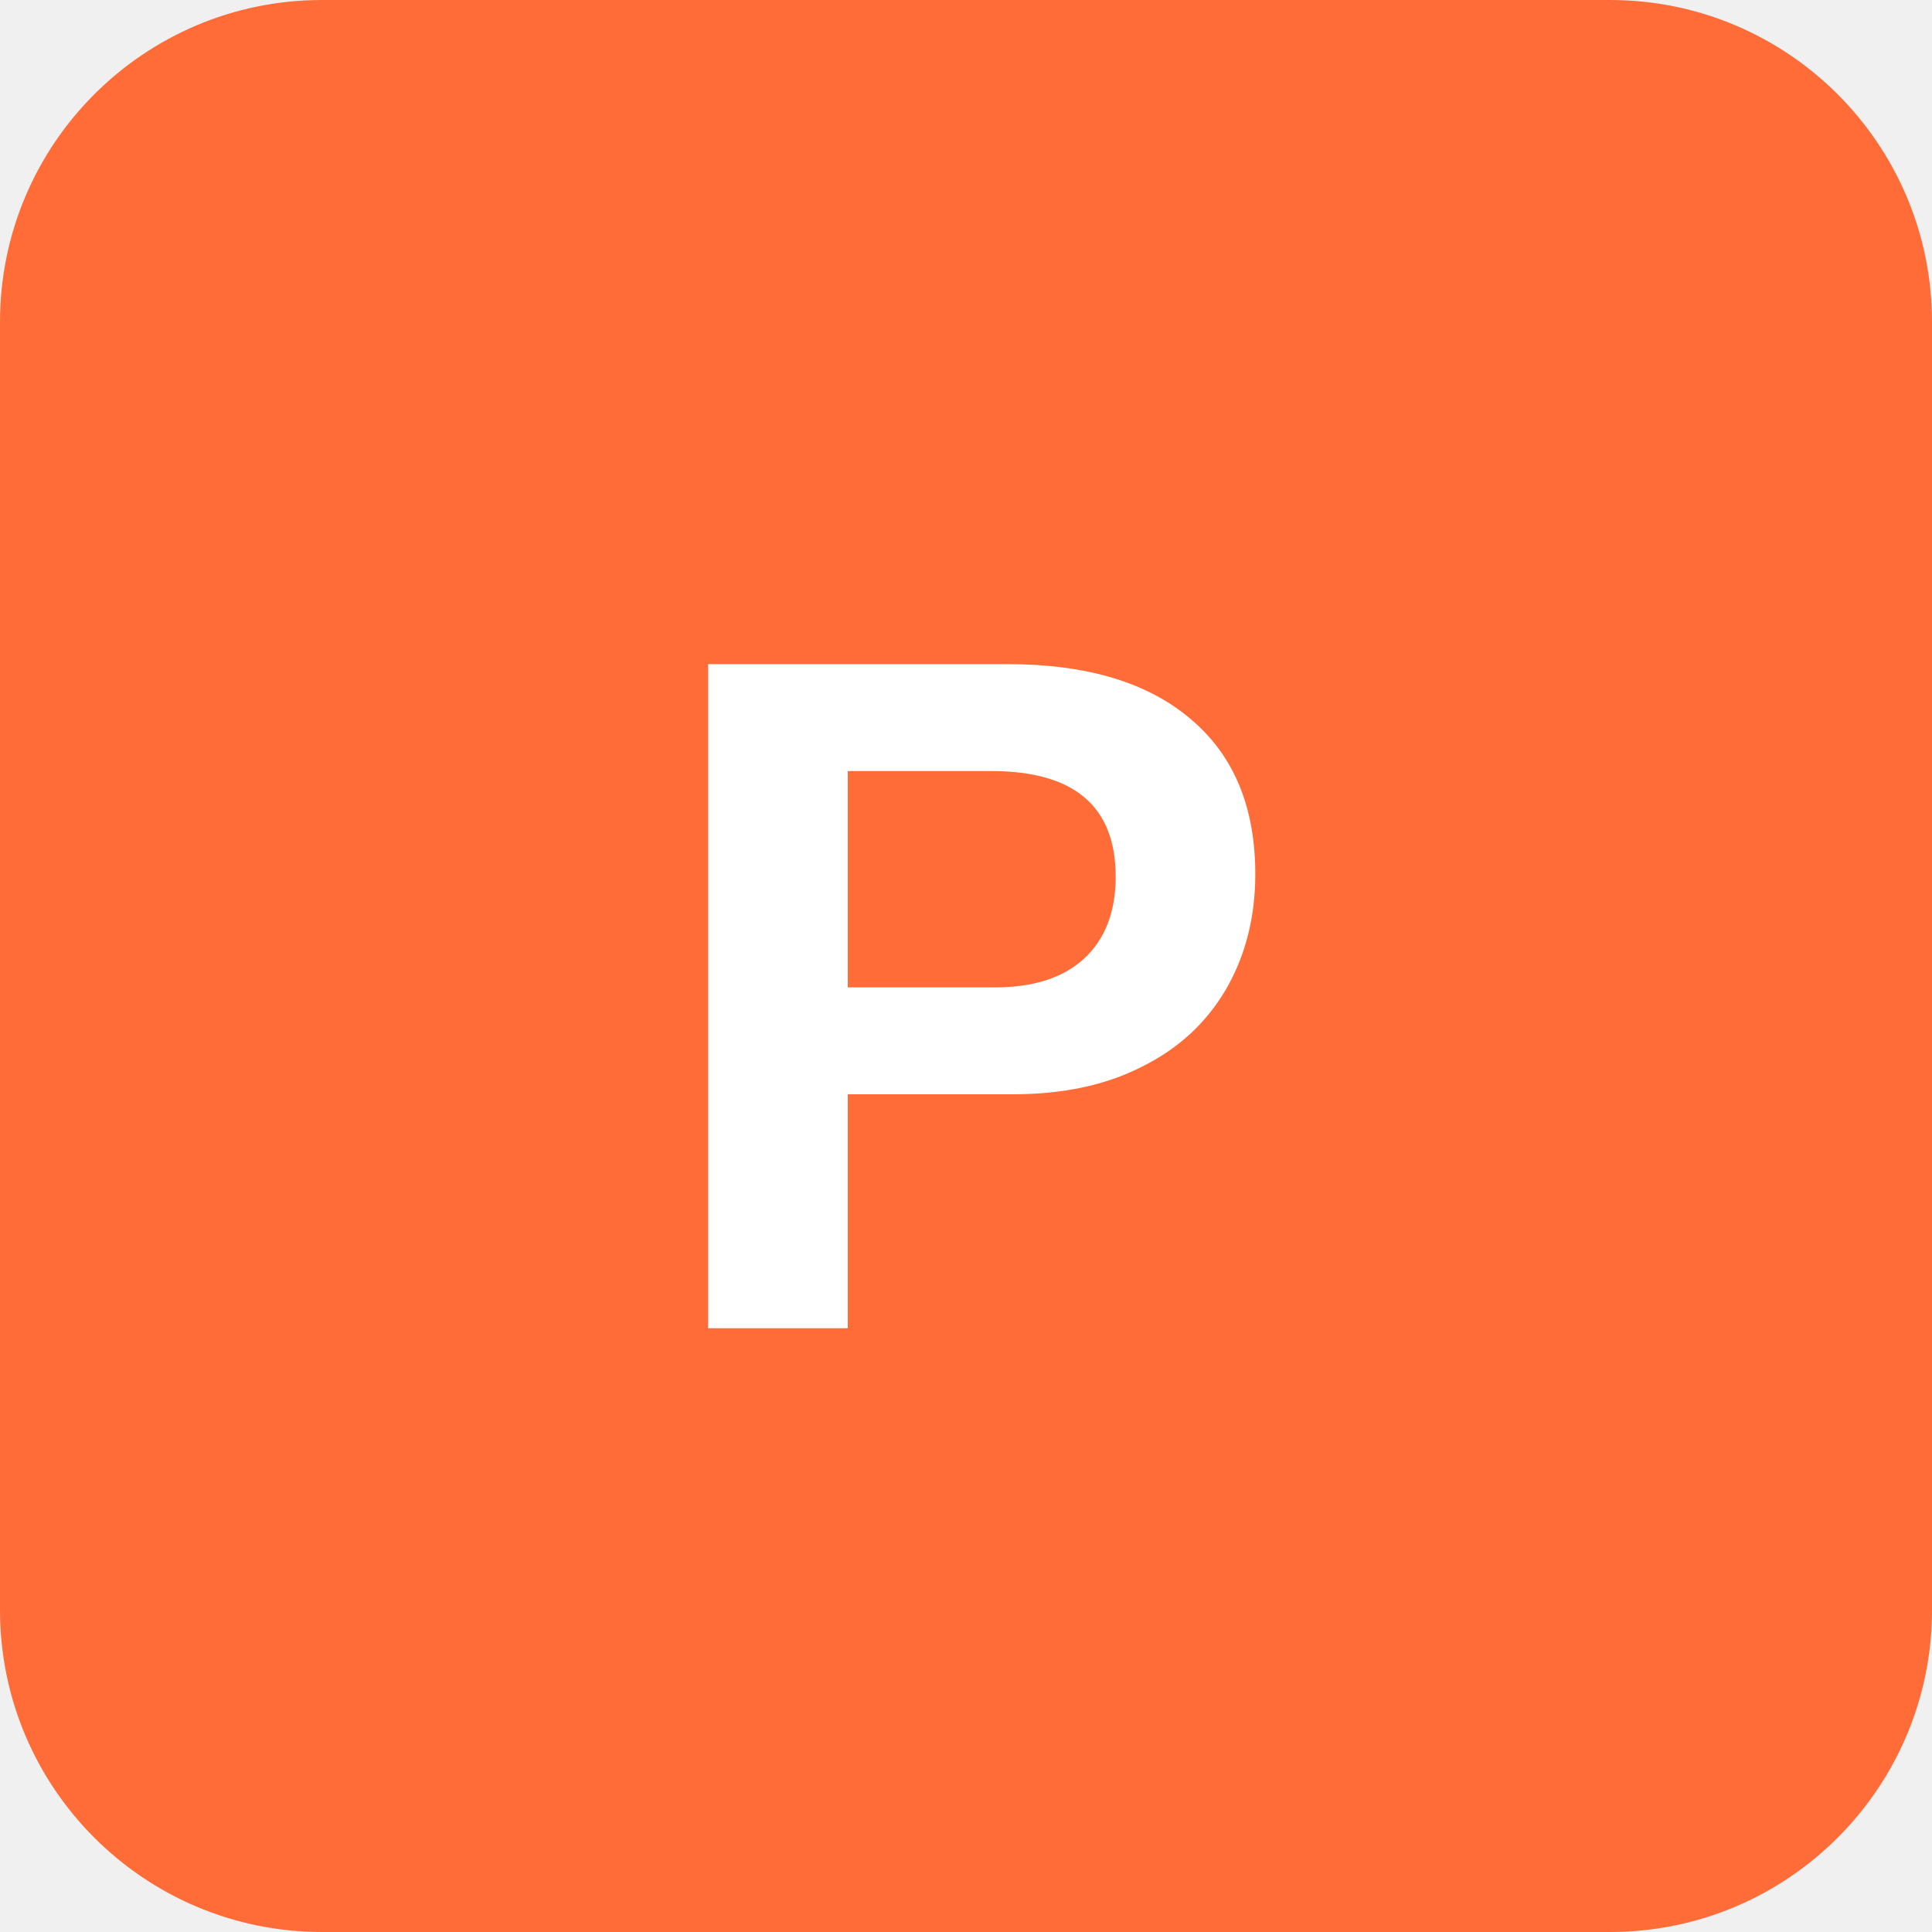
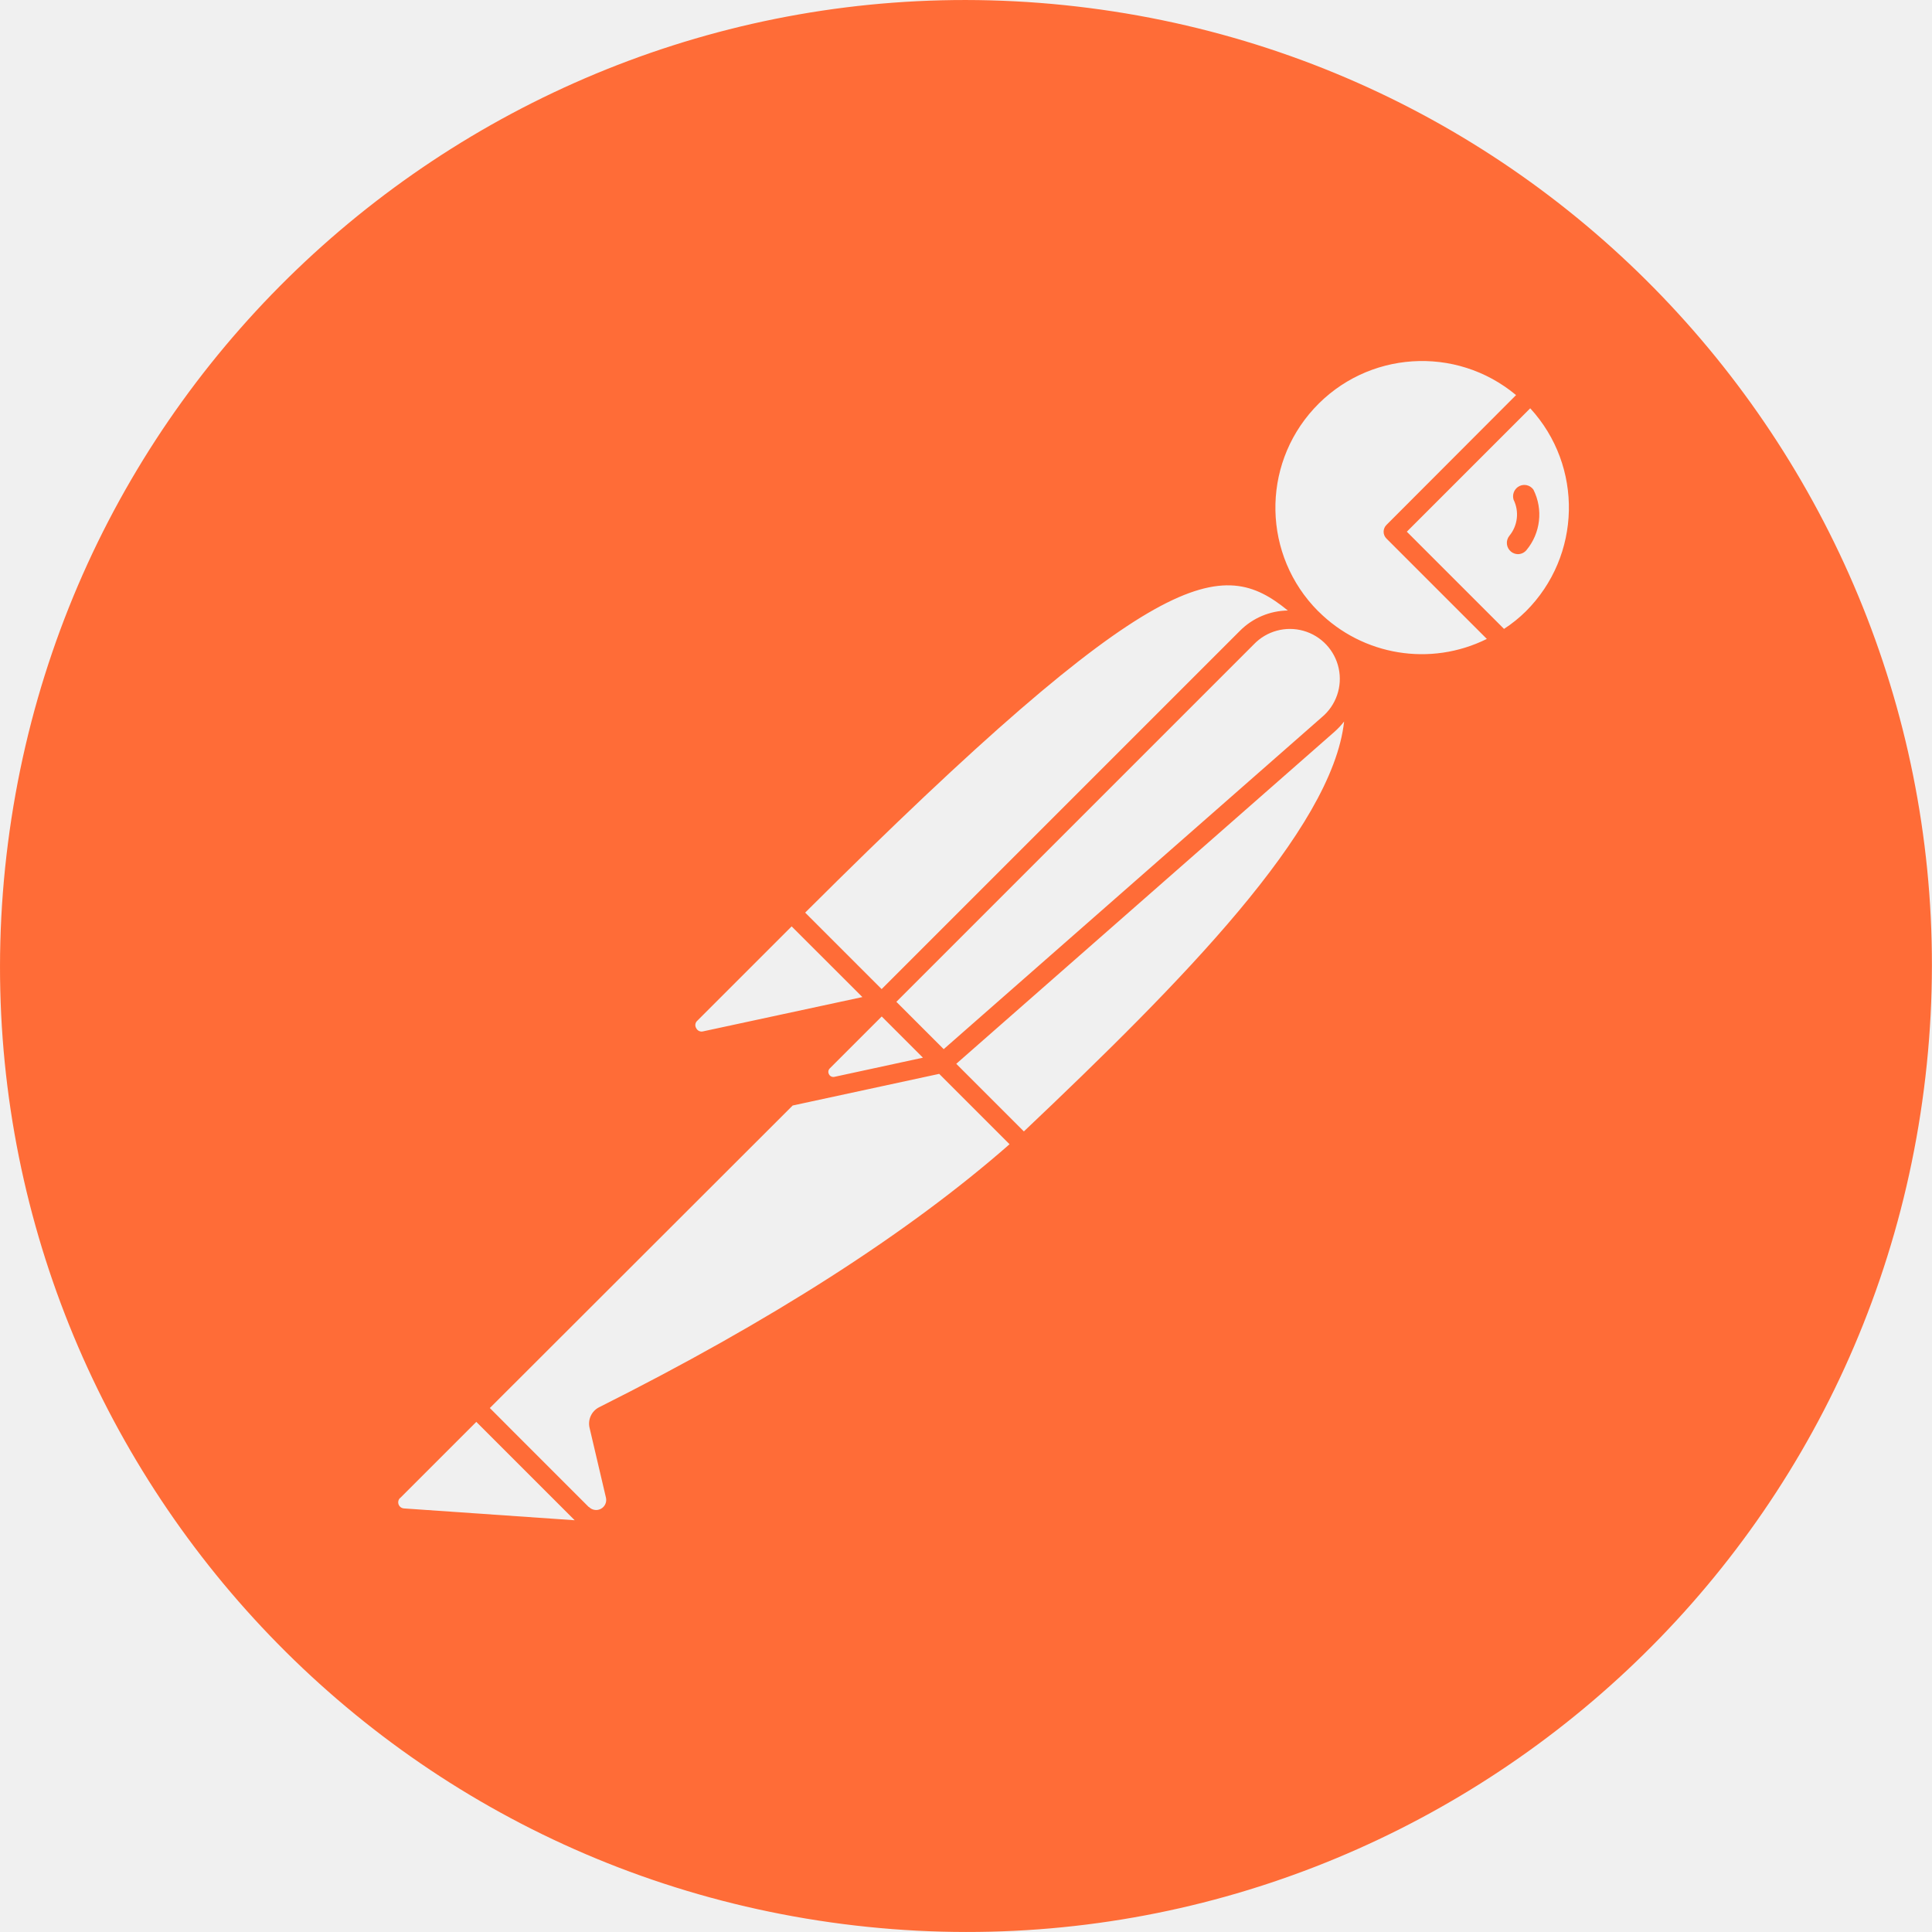
- <svg xmlns="http://www.w3.org/2000/svg" viewBox="0 0 24 24">
-   <rect width="24" height="24" rx="4" fill="#FF6C37" />
-   <text x="12" y="16.5" font-family="Arial, sans-serif" font-size="12" font-weight="bold" fill="#fff" text-anchor="middle">P</text>
+ <svg xmlns="http://www.w3.org/2000/svg" fill="#FF6C37" role="img" viewBox="0 0 24 24">
+   <path d="M13.527.099C6.955-.744.942 3.9.099 10.473c-.843 6.572 3.8 12.584 10.373 13.428 6.573.843 12.587-3.801 13.428-10.374C24.744 6.955 20.101.943 13.527.099zm2.471 7.485a.855.855 0 0 0-.593.25l-4.453 4.453-.307-.307-.643-.643c4.389-4.376 5.18-4.418 5.996-3.753zm-4.863 4.861l4.44-4.44a.62.62 0 1 1 .847.903l-4.699 4.125-.588-.588zm.33.694l-1.1.238a.06.06 0 0 1-.067-.032.06.06 0 0 1 .01-.073l.645-.645.512.512zm-2.803-.459l1.172-1.172.879.878-1.979.426a.074.074 0 0 1-.085-.039.072.072 0 0 1 .013-.093zm-3.646 6.058a.076.076 0 0 1-.069-.083.077.077 0 0 1 .022-.046h.002l.946-.946 1.222 1.222-2.123-.147zm2.425-1.256a.228.228 0 0 0-.117.256l.203.865a.125.125 0 0 1-.211.117h-.003l-.934-.934-.294-.295 3.762-3.758 1.82-.393.874.874c-1.255 1.102-2.971 2.201-5.1 3.268zm5.279-3.428h-.002l-.839-.839 4.699-4.125a.952.952 0 0 0 .119-.127c-.148 1.345-2.029 3.245-3.977 5.091zm3.657-6.46l-.003-.002a1.822 1.822 0 0 1 2.459-2.684l-1.61 1.613a.119.119 0 0 0 0 .169l1.247 1.247a1.817 1.817 0 0 1-2.093-.343zm2.578 0a1.714 1.714 0 0 1-.271.218h-.001l-1.207-1.207 1.533-1.533c.661.72.637 1.832-.054 2.522zM18.855 6.05a.143.143 0 0 0-.053.157.416.416 0 0 1-.053.45.14.14 0 0 0 .023.197.141.141 0 0 0 .084.03.14.14 0 0 0 .106-.05.691.691 0 0 0 .087-.751.138.138 0 0 0-.194-.033z" />
</svg>
